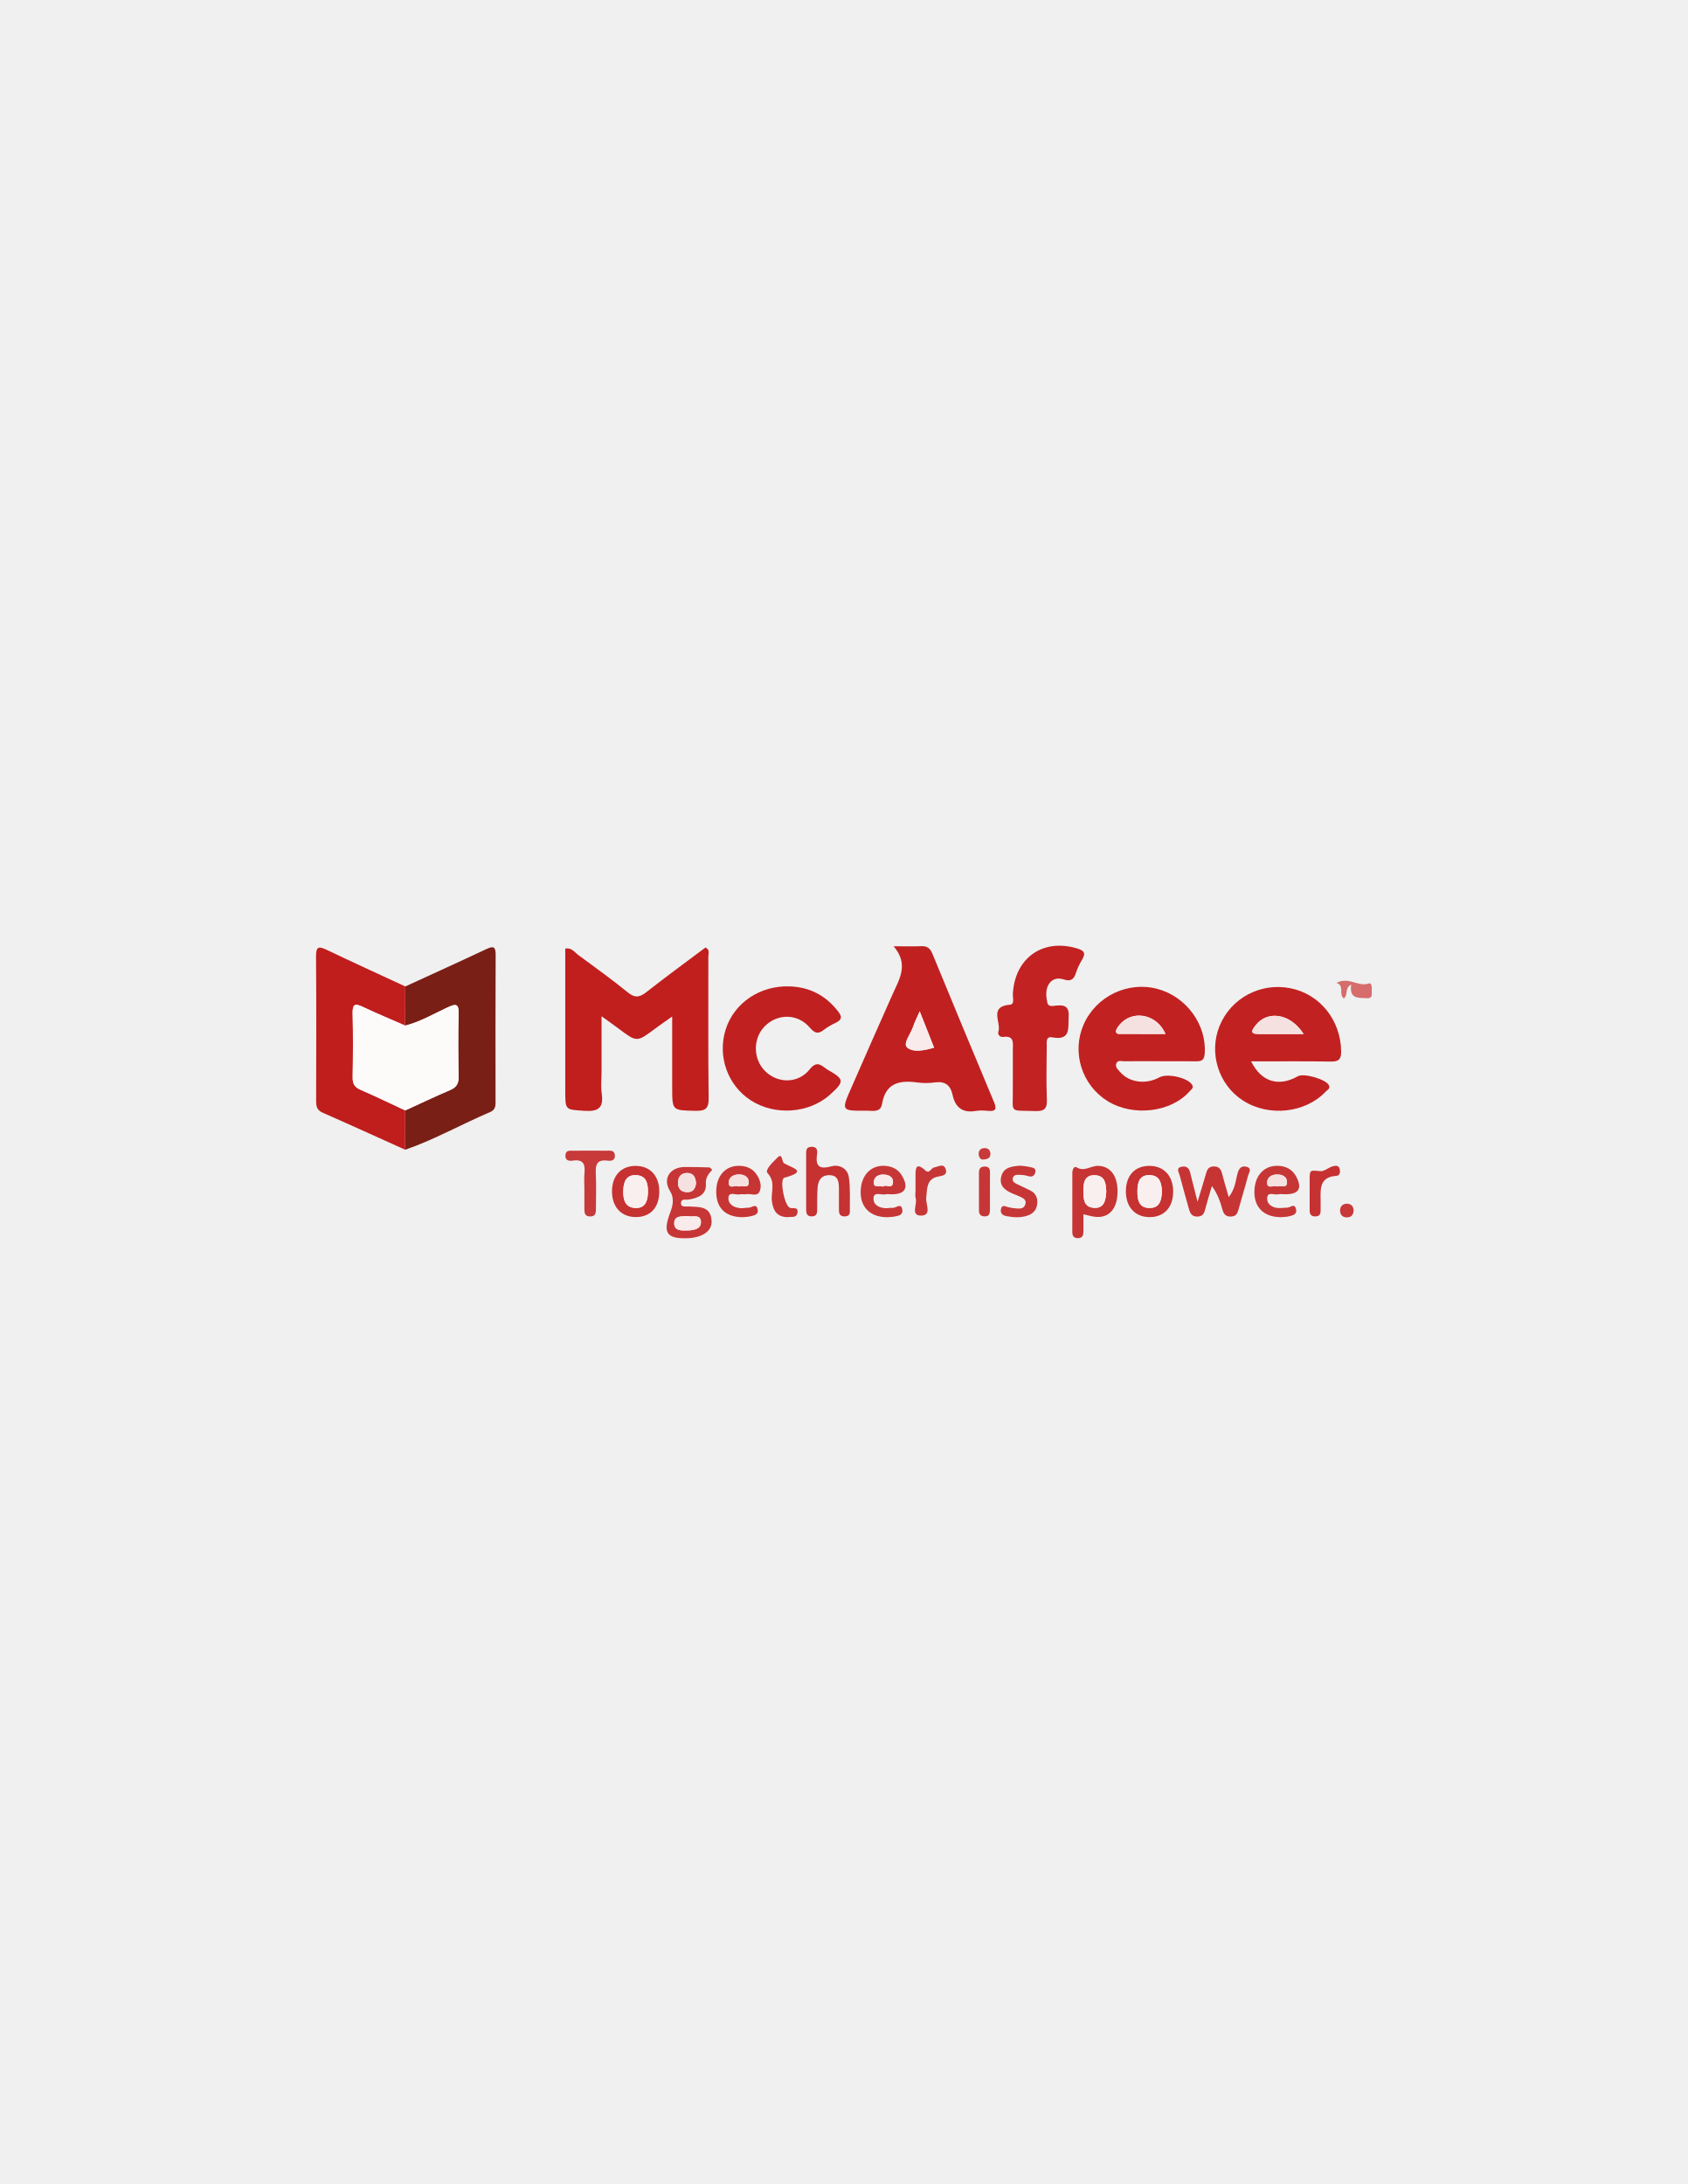
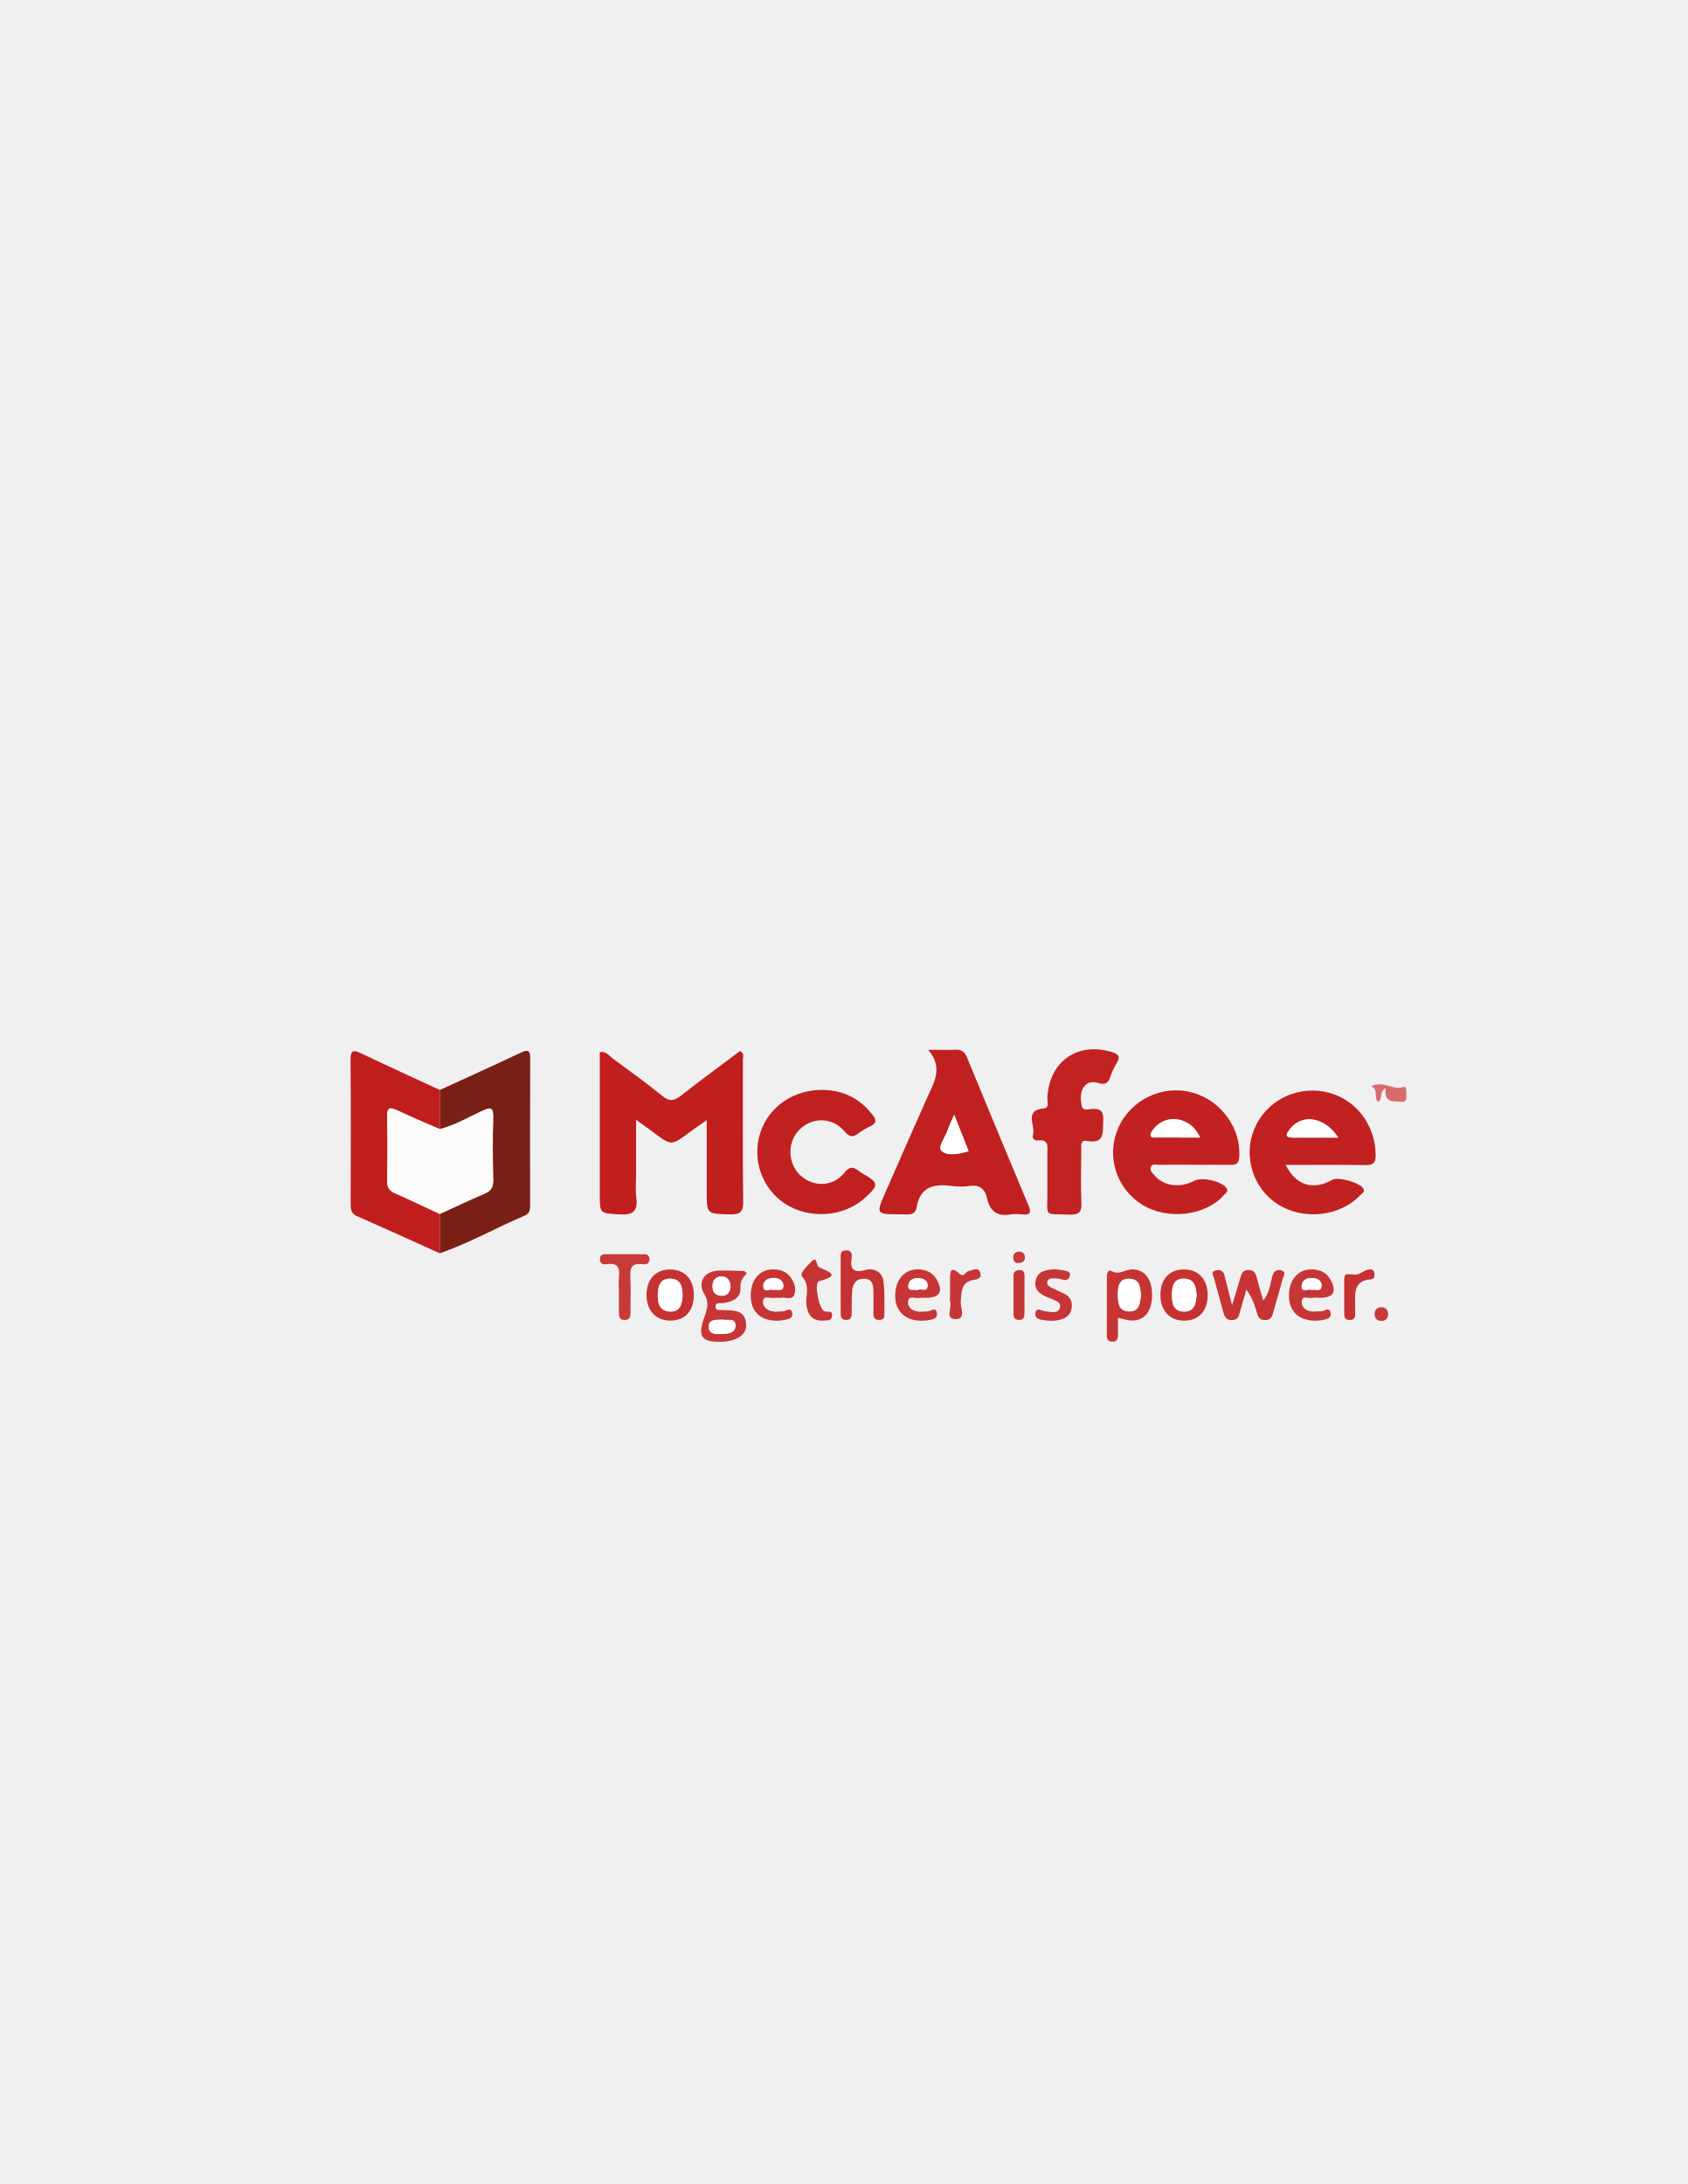
<svg xmlns="http://www.w3.org/2000/svg" version="1.1" id="Capa_1" x="0px" y="0px" viewBox="0 0 612 792" style="enable-background:new 0 0 612 792;" xml:space="preserve">
  <style type="text/css">
	.st0{fill:#C11E1E;}
	.st1{fill:#C12020;}
	.st2{fill:#7A1F16;}
	.st3{fill:#C22121;}
	.st4{fill:#C01D1D;}
	.st5{fill:#C22222;}
	.st6{fill:#C73434;}
	.st7{fill:#C73636;}
	.st8{fill:#C63131;}
	.st9{fill:#C83939;}
	.st10{fill:#D66C6C;}
- 	.st11{fill:#F9EBEB;}
+ 	.st11{fill:#FFFFFF;}
	.st12{fill:#FDFAFA;}
- 	.st13{fill:#F6E1E1;}
- 	.st14{fill:#FAEFEF;}
</style>
  <g>
-     <path class="st0" d="M243.73,368.62c-2.64,1.87-4.51,3.15-6.32,4.5c-6.5,4.86-6.49,4.86-13.15-0.14c-1.71-1.28-3.47-2.51-6.14-4.45   c0,7.27,0,13.65,0,20.03c0,2.66-0.31,5.37,0.06,7.98c0.72,5.04-1.05,6.64-6.19,6.29c-7.01-0.48-7.03-0.11-7.03-7.34   c0-17.14,0-34.28,0-51.49c2.31-0.47,3.37,1.33,4.73,2.33c6.03,4.44,12.13,8.8,17.92,13.54c2.63,2.15,4.33,1.82,6.8-0.12   c7.05-5.54,14.29-10.82,21.39-16.15c1.69,0.87,1.04,2.19,1.04,3.2c0.04,17.15-0.12,34.29,0.11,51.44c0.05,3.99-1.36,4.65-4.88,4.58   c-8.34-0.18-8.34-0.02-8.34-8.5C243.73,386.15,243.73,378,243.73,368.62z" />
-     <path class="st1" d="M324.02,343.15c4.12,0,7.07,0.11,10.01-0.03c2.17-0.1,3.25,0.78,4.07,2.77c7.38,17.96,14.84,35.9,22.34,53.81   c1,2.38,0.66,3.39-2.08,3.15c-1.49-0.13-3.03-0.24-4.48,0.01c-4.81,0.83-7.49-1.18-8.49-5.84c-0.73-3.42-2.68-5.03-6.38-4.5   c-2.12,0.31-4.35,0.3-6.47,0.01c-6.42-0.86-11.42,0.19-12.71,7.78c-0.56,3.3-3.48,2.43-5.68,2.46c-9.15,0.09-9.15,0.07-5.49-8.24   c5.02-11.4,9.98-22.82,15.08-34.18C326.18,354.91,329.58,349.66,324.02,343.15z M333.48,366.74c-1.1,2.52-1.88,3.98-2.38,5.53   c-0.84,2.61-3.8,6.11-2.19,7.57c2.13,1.91,6.16,1.15,9.77,0.07C337.07,375.81,335.46,371.75,333.48,366.74z" />
-     <path class="st2" d="M146.95,357.73c9.81-4.51,19.65-8.96,29.41-13.56c2.61-1.23,3.38-0.84,3.36,2.14   c-0.1,17.61-0.05,35.23-0.04,52.84c0,1.69,0.09,3.25-1.91,4.1c-10.36,4.4-20.18,10.01-30.85,13.69c0-4.75,0.01-9.51,0.01-14.26   c5.42-2.48,10.79-5.05,16.28-7.38c2.34-0.99,3.12-2.39,3.08-4.89c-0.15-7.61-0.2-15.23,0-22.84c0.1-3.84-1.22-3.53-3.99-2.25   c-5.06,2.34-9.9,5.23-15.38,6.61C146.93,367.2,146.94,362.46,146.95,357.73z" />
-     <path class="st3" d="M420.21,384.83c-4.16,0-8.33-0.04-12.49,0.03c-1.05,0.02-2.54-0.6-3,0.93c-0.38,1.25,0.72,2.13,1.45,2.98   c3.3,3.82,9.28,4.6,14.22,1.92c2.84-1.54,10.03,0.07,11.77,2.56c0.86,1.24-0.16,1.75-0.76,2.44c-6.72,7.73-20.63,9.37-29.91,3.54   c-9.25-5.82-12.93-17.56-8.63-27.57c4.43-10.3,16-15.94,26.81-13.05c10.57,2.82,17.96,13.12,17.14,23.55   c-0.18,2.32-1.17,2.74-3.11,2.71c-4.5-0.06-8.99-0.02-13.49-0.02C420.21,384.85,420.21,384.84,420.21,384.83z M422.61,374.96   c-3.27-7.56-12.48-8.9-16.96-2.97c-0.47,0.63-1.06,1.47-0.99,2.14c0.12,1.03,1.24,0.82,2.03,0.82   C411.92,374.97,417.15,374.96,422.61,374.96z" />
-     <path class="st3" d="M453.65,384.9c3.74,7.54,10.07,9.3,16.92,5.39c2.17-1.24,10.26,1.1,11.27,3.25c0.61,1.29-0.58,1.71-1.2,2.37   c-7.34,7.74-20.56,9.17-29.86,3.24c-8.95-5.71-12.6-17.31-8.55-27.17c4.13-10.05,14.81-15.73,25.61-13.62   c10.77,2.1,18.34,11.64,18.45,22.94c0.03,2.88-0.92,3.7-3.72,3.66C473.12,384.81,463.66,384.9,453.65,384.9z M472.69,374.99   c-4.84-7.63-13.24-8.7-17.51-3.06c-1.07,1.41-2.27,3.04,1.01,3.05C461.43,375,466.68,374.99,472.69,374.99z" />
-     <path class="st4" d="M146.94,402.68c0,4.75-0.01,9.51-0.01,14.26c-9.97-4.49-19.92-9.04-29.93-13.43   c-2.13-0.93-2.37-2.38-2.37-4.34c0.04-17.44,0.11-34.89-0.04-52.33c-0.03-3.68,1.03-3.75,3.92-2.37   c9.44,4.52,18.96,8.85,28.45,13.25c-0.01,4.73-0.02,9.47-0.03,14.2c-5.13-2.25-10.3-4.39-15.36-6.79c-2.67-1.26-3.77-1.18-3.7,2.23   c0.18,7.77,0.14,15.55,0.01,23.33c-0.04,2.31,0.69,3.57,2.85,4.5C136.18,397.56,141.54,400.17,146.94,402.68z" />
-     <path class="st1" d="M286.28,357.7c7.27,0.24,13.06,3.25,17.56,9c1.52,1.94,1.53,3.07-0.75,4.16c-1.49,0.71-2.98,1.52-4.28,2.54   c-2.12,1.66-3.34,1.4-5.21-0.78c-4.37-5.13-11.71-5.13-16.31-0.45c-4.33,4.4-4.28,11.81,0.1,16.22c4.59,4.61,12.07,4.64,16.25-0.66   c2.85-3.6,4.59-0.86,6.55,0.25c6.03,3.41,6.04,4.21,0.83,8.93c-7.59,6.87-20,7.79-28.78,2.12c-8.46-5.46-12.2-16.08-9.08-25.8   C266.24,363.63,275.61,357.34,286.28,357.7z" />
-     <path class="st5" d="M367.25,389.24c0-2.83-0.01-5.65,0-8.48c0.01-2.46,0.63-5.3-3.53-4.74c-1.18,0.16-2.07-0.89-1.72-1.89   c1.16-3.32-3.63-9.15,4.22-9.79c1.76-0.14,0.96-2.54,1.03-3.92c0.71-12.99,10.78-20.16,23.13-16.53c2.4,0.71,3.56,1.49,2.02,4.05   c-0.94,1.56-1.75,3.24-2.3,4.96c-0.76,2.39-1.98,3.09-4.44,2.27c-2-0.67-4.09-0.29-5.32,1.64c-1.33,2.09-1.05,4.55-0.59,6.79   c0.36,1.71,2.24,1.15,3.43,1.04c3.14-0.29,4.54,0.6,4.31,4.1c-0.26,4.08,0.89,8.69-5.98,7.44c-2.32-0.42-1.96,1.68-1.97,3.09   c-0.03,6.48-0.22,12.97,0.05,19.44c0.14,3.35-0.94,4.3-4.2,4.2c-9.98-0.33-7.95,1.03-8.15-8.18   C367.22,392.9,367.25,391.07,367.25,389.24z" />
-     <path class="st6" d="M445.53,434.12c2.46-3.21,2.49-6.09,3.23-8.7c0.48-1.68,1.31-2.76,3.14-2.32c2.26,0.54,0.92,2.18,0.65,3.2   c-1.07,4.17-2.39,8.29-3.52,12.45c-0.39,1.43-0.93,2.33-2.62,2.41c-1.87,0.08-2.66-0.78-3.13-2.44c-0.82-2.92-1.78-5.81-3.86-8.61   c-0.8,2.73-1.65,5.45-2.37,8.21c-0.4,1.53-0.78,2.77-2.79,2.85c-2.25,0.09-2.77-1.32-3.23-3c-1.09-4-2.26-7.98-3.3-11.99   c-0.29-1.1-1.49-2.68,0.82-3.1c1.5-0.27,2.55,0.36,2.94,1.95c0.79,3.21,1.62,6.41,2.73,10.79c1.25-4.15,2.23-7.26,3.12-10.4   c0.4-1.41,0.97-2.35,2.65-2.42c1.86-0.07,2.67,0.83,3.1,2.51C443.73,428.06,444.51,430.56,445.53,434.12z" />
-     <path class="st7" d="M258.25,424.22c-1.26,1.41-2.46,2.72-2.3,5.11c0.25,3.92-2.87,5.15-6.25,5.67c-1.03,0.16-2.71-0.42-2.78,1.22   c-0.06,1.71,1.64,1.23,2.66,1.29c3.81,0.22,8.15-0.28,8.45,5.26c0.2,3.77-3.5,6.15-9.18,6.27c-7.34,0.16-8.47-2.26-5.88-9.21   c0.68-1.81,1.84-4.95-0.01-7.89c-2.84-4.52-0.05-8.69,5.38-8.75c2.98-0.03,5.96,0.08,8.94,0.17   C257.52,423.38,257.74,423.76,258.25,424.22z M249.4,441c-2.23,0.15-5.03-0.29-4.94,2.76c0.08,2.57,2.64,2.51,4.62,2.45   c2.17-0.06,4.95-0.31,5.06-2.84C254.29,440.05,251.08,441.48,249.4,441z M252.38,429c-0.19-1.97-0.88-3.61-3.16-3.64   c-2.16-0.03-3.32,1.28-3.38,3.39c-0.06,2.09,0.9,3.46,3.14,3.57C251.28,432.44,252.17,431.05,252.38,429z" />
-     <path class="st8" d="M292.3,428.15c0-3.15,0-6.3,0-9.45c0-1.35-0.1-2.74,1.86-2.83c1.86-0.08,2.33,1.03,2.11,2.54   c-0.61,4.21,0.47,5.84,5.15,4.55c2.89-0.8,5.94,0.72,6.39,4.05c0.55,4.07,0.29,8.26,0.34,12.4c0.02,1.24-0.76,1.69-1.92,1.7   c-1.52,0.02-2.03-0.82-2.03-2.18c0-2.65,0.02-5.31-0.01-7.96c-0.03-2.45-0.26-4.84-3.57-4.81c-2.97,0.03-3.99,2.08-4.17,4.6   c-0.19,2.64-0.11,5.3-0.15,7.95c-0.02,1.23-0.16,2.3-1.8,2.39c-1.89,0.1-2.19-1.02-2.19-2.51   C292.31,435.11,292.3,431.63,292.3,428.15z" />
-     <path class="st6" d="M392.85,440.34c0,2.07,0,4.05,0,6.02c0,1.45-0.21,2.68-2.1,2.64c-1.55-0.03-1.94-0.99-1.94-2.3   c0-7.14-0.01-14.28,0.01-21.42c0-1.05,0.59-2.54,1.51-1.98c2.87,1.74,5.23-0.59,7.83-0.52c4.52,0.12,7.17,3.7,7.05,9.61   c-0.11,5.86-2.95,9.21-7.7,8.91C396.06,441.21,394.63,440.72,392.85,440.34z M401.13,432.11c-0.14-2.75-0.32-5.82-4.17-5.93   c-3.59-0.11-4.15,2.62-4.14,5.47c0.02,2.85-0.02,6.11,3.8,6.37C400.44,438.28,400.93,435.23,401.13,432.11z" />
-     <path class="st7" d="M321.53,441.41c-6.5-0.1-10.02-4.16-9.39-10.47c0.56-5.65,4.54-8.91,9.78-8.04c2.28,0.38,4.02,1.53,5.17,3.51   c2.5,4.31,1.17,6.67-3.74,6.69c-0.83,0-1.69-0.14-2.48,0.03c-1.45,0.3-3.91-1.1-4.12,1.25c-0.22,2.51,1.93,3.64,4.36,3.76   c0.82,0.04,1.67-0.2,2.48-0.11c1.23,0.14,3.17-2.03,3.58,0.61c0.35,2.24-1.86,2.34-3.47,2.62   C322.86,441.38,322.02,441.37,321.53,441.41z M320.26,430.31c0.82-1.1,3.48,1.26,3.54-1.74c0.03-1.72-1.47-2.52-3.11-2.63   c-2.1-0.14-3.85,0.76-3.87,2.92C316.8,430.92,318.84,429.81,320.26,430.31z" />
-     <path class="st8" d="M425.38,432.01c0.05,5.79-3.26,9.39-8.6,9.36c-5.26-0.03-8.6-3.73-8.54-9.48c0.06-5.59,3.19-9.01,8.34-9.1   C421.9,422.7,425.34,426.3,425.38,432.01z M421.34,432.08c-0.23-2.88-0.61-5.8-4.4-5.94c-3.86-0.14-4.49,2.72-4.52,5.69   c-0.04,3.11,0.39,6.28,4.51,6.23C420.69,438.02,421.12,435.04,421.34,432.08z" />
-     <path class="st7" d="M464.56,441.39c-6.61,0.02-10.17-3.89-9.68-10.22c0.44-5.69,4.31-9.03,9.58-8.31c2.5,0.34,4.34,1.61,5.52,3.79   c2.28,4.22,1.01,6.4-3.72,6.43c-1,0.01-2.03-0.16-2.98,0.04c-1.37,0.29-3.79-1.17-3.82,1.53c-0.02,2.01,1.7,3.17,3.71,3.4   c1.14,0.13,2.32-0.13,3.47-0.09c1.12,0.04,2.69-1.8,3.27,0.43c0.54,2.05-1.27,2.42-2.74,2.73   C466.2,441.33,465.18,441.33,464.56,441.39z M463.05,430.26c1.28-0.47,3.48,0.84,3.61-1.38c0.12-2.11-1.64-3.02-3.7-2.98   c-1.87,0.03-3.45,1.05-3.5,2.78C459.38,431.56,461.91,429.54,463.05,430.26z" />
-     <path class="st6" d="M269.35,441.4c-6.65,0-10.02-3.74-9.61-10.21c0.36-5.66,4.18-9.01,9.46-8.34c2.09,0.27,3.81,1.2,5.01,2.89   c1.29,1.82,2.05,4.02,1.32,6.1c-0.8,2.31-3.16,0.91-4.81,1.22c-0.8,0.15-1.68-0.12-2.47,0.06c-1.44,0.33-3.93-1.15-4.12,1.17   c-0.19,2.4,1.96,3.66,4.36,3.84c0.98,0.07,1.98-0.19,2.96-0.17c1.12,0.02,2.71-1.69,3.25,0.49c0.5,2.05-1.33,2.35-2.78,2.66   C270.95,441.32,269.95,441.33,269.35,441.4z M267.87,430.27c1.29-0.49,3.52,0.85,3.64-1.36c0.11-2.07-1.63-3.08-3.73-3.02   c-1.87,0.05-3.49,1.05-3.54,2.79C264.15,431.58,266.71,429.54,267.87,430.27z" />
-     <path class="st8" d="M239.05,432.17c-0.05,5.85-3.32,9.28-8.74,9.18c-5.22-0.1-8.52-3.88-8.4-9.61c0.11-5.49,3.39-8.92,8.53-8.94   C235.74,422.78,239.1,426.43,239.05,432.17z M234.97,432.04c-0.09-2.73-0.45-5.66-4.2-5.88c-3.74-0.23-4.68,2.48-4.77,5.53   c-0.1,3.18,0.54,6.27,4.48,6.38C234.17,438.16,234.88,435.31,234.97,432.04z" />
-     <path class="st9" d="M211.89,431c0-1.83-0.15-3.67,0.03-5.48c0.32-3.15-0.27-5.21-4.14-4.65c-1.27,0.19-2.85,0.14-2.77-1.87   c0.08-2.02,1.68-1.7,2.94-1.71c3.99-0.04,7.97-0.03,11.96,0c1.27,0.01,2.88-0.34,3.04,1.63c0.15,1.94-1.33,2.15-2.69,1.97   c-3.76-0.49-4.4,1.43-4.23,4.65c0.23,4.3,0.05,8.63,0.05,12.95c0,1.45-0.2,2.64-2.1,2.64c-1.91,0-2.08-1.22-2.08-2.66   C211.9,435.98,211.89,433.49,211.89,431z" />
-     <path class="st7" d="M370.11,422.72c0.94,0.13,2.11,0.2,3.23,0.47c1.05,0.26,2.55,0.33,2.02,2.08c-0.41,1.39-1.41,1.61-2.75,1.18   c-0.93-0.3-1.96-0.4-2.94-0.42c-0.98-0.03-2.14-0.02-2.44,1.2c-0.3,1.2,0.65,1.75,1.56,2.19c1.64,0.8,3.32,1.51,4.93,2.37   c1.79,0.95,2.55,2.54,2.39,4.55c-0.17,2.22-1.32,3.71-3.42,4.44c-2.6,0.91-5.24,0.73-7.87,0.21c-1.26-0.25-2.15-0.98-1.89-2.43   c0.35-1.98,1.67-0.97,2.69-0.79c0.49,0.08,0.97,0.26,1.46,0.3c1.78,0.13,4.09,0.83,4.72-1.42c0.58-2.04-1.7-2.48-3.13-3.22   c-0.29-0.15-0.63-0.22-0.93-0.35c-2.92-1.21-5.66-2.76-4.67-6.52C363.95,423.22,366.98,422.92,370.11,422.72z" />
-     <path class="st6" d="M285.61,441.39c-3.86-0.09-5.22-2.22-5.71-5.7c-0.48-3.36,1.52-6.9-1.59-10.28c-1.12-1.22,2.14-4.17,3.63-5.67   c1.83-1.84,1.51,1.64,2.37,2.13c3.25,1.81,8.68,2.89,0.12,5.2c-1.89,0.51,0,10.27,2.03,10.94c1.09,0.36,3.09-0.51,2.7,1.77   C288.8,441.89,286.82,441.09,285.61,441.39z" />
-     <path class="st7" d="M331.96,431.98c0-1.83,0.01-3.66,0-5.48c-0.01-2.84,0.13-5.21,3.61-2.02c1.44,1.32,2.03-0.95,3.19-1.14   c1.51-0.24,3.42-1.69,4.18,0.72c0.61,1.95-0.98,2.28-2.64,2.58c-4.43,0.8-4.08,4.32-4.46,7.71c-0.25,2.24,2.15,6.4-1.8,6.47   c-4.11,0.07-1.27-4.18-2.03-6.37C331.74,433.72,331.96,432.81,331.96,431.98z" />
-     <path class="st8" d="M474.87,432.07c0-1.32-0.01-2.64,0-3.96c0.01-3.99-0.01-3.76,3.89-3.4c1.38,0.13,2.86-1.27,4.36-1.73   c1.08-0.33,2.45-0.5,2.7,1.17c0.15,0.98,0.03,2.17-1.29,2.26c-6.09,0.39-5.77,4.74-5.68,8.99c0.03,1.15-0.01,2.31,0,3.47   c0.01,1.29-0.3,2.23-1.89,2.25c-1.5,0.01-2.08-0.72-2.08-2.11C474.87,436.69,474.87,434.38,474.87,432.07z" />
-     <path class="st7" d="M358.95,432.05c0,2.16,0,4.32,0,6.47c0,1.42-0.13,2.69-2.09,2.58c-1.56-0.09-1.9-1.03-1.89-2.33   c0-4.48,0.02-8.96-0.01-13.45c-0.01-1.37,0.4-2.18,1.92-2.28c1.96-0.13,2.11,1.07,2.09,2.53   C358.93,427.74,358.95,429.89,358.95,432.05z" />
-     <path class="st10" d="M489.93,357c-2.59,1.55-0.95,3.81-2.68,5.07c-2.03-1.58,0.45-4.65-2.67-5.64c4.54-2.37,7.89,1.58,11.73,0.21   c1.19-0.42,1.13,1.7,1.08,2.78c-0.05,1.17,0.43,2.73-1.87,2.57C492.53,361.77,489.17,362.39,489.93,357z" />
-     <path class="st9" d="M490.82,438.96c-0.05,1.61-0.93,2.5-2.45,2.51c-1.52,0.01-2.45-0.9-2.47-2.46c-0.02-1.59,0.99-2.48,2.45-2.5   C489.83,436.5,490.76,437.4,490.82,438.96z" />
-     <path class="st9" d="M356.17,420.49c-0.39-0.01-1.26-0.61-1.31-1.97c-0.05-1.33,0.74-2.12,2.05-2.17c1.31-0.05,2.16,0.64,2.19,2   C359.15,419.67,358.51,420.48,356.17,420.49z" />
-     <path class="st11" d="M333.48,366.74c1.98,5,3.59,9.07,5.21,13.17c-3.61,1.08-7.65,1.84-9.77-0.07c-1.62-1.45,1.35-4.95,2.19-7.57   C331.6,370.72,332.38,369.27,333.48,366.74z" />
-     <path class="st12" d="M146.94,402.68c-5.4-2.51-10.76-5.12-16.22-7.48c-2.16-0.93-2.89-2.19-2.85-4.5   c0.13-7.77,0.17-15.55-0.01-23.33c-0.08-3.41,1.03-3.49,3.7-2.23c5.06,2.39,10.24,4.54,15.36,6.79c5.48-1.38,10.32-4.27,15.38-6.61   c2.77-1.28,4.09-1.59,3.99,2.25c-0.2,7.61-0.15,15.23,0,22.84c0.05,2.5-0.73,3.9-3.08,4.89   C157.73,397.63,152.36,400.21,146.94,402.68z" />
-     <path class="st13" d="M422.61,374.96c-5.46,0-10.69,0.01-15.92-0.01c-0.79,0-1.91,0.21-2.03-0.82c-0.08-0.67,0.51-1.51,0.99-2.14   C410.13,366.07,419.34,367.4,422.61,374.96z" />
-     <path class="st13" d="M472.69,374.99c-6.01,0-11.25,0.01-16.5-0.01c-3.28-0.01-2.08-1.63-1.01-3.05   C459.45,366.28,467.85,367.35,472.69,374.99z" />
-     <path class="st11" d="M249.4,441c1.69,0.48,4.89-0.95,4.75,2.38c-0.11,2.53-2.89,2.77-5.06,2.84c-1.98,0.06-4.54,0.12-4.62-2.45   C244.36,440.71,247.17,441.15,249.4,441z" />
-     <path class="st13" d="M252.38,429.01c-0.22,2.05-1.1,3.43-3.4,3.32c-2.24-0.11-3.2-1.48-3.14-3.57c0.06-2.11,1.23-3.42,3.38-3.39   C251.5,425.39,252.19,427.03,252.38,429.01z" />
-     <path class="st14" d="M401.13,432.11c-0.19,3.11-0.69,6.16-4.51,5.9c-3.82-0.26-3.78-3.51-3.8-6.37c-0.02-2.84,0.54-5.57,4.14-5.47   C400.81,426.29,400.99,429.36,401.13,432.11z" />
-     <path class="st11" d="M320.26,430.31c-1.42-0.5-3.47,0.62-3.44-1.44c0.02-2.16,1.77-3.07,3.87-2.92c1.64,0.11,3.14,0.9,3.11,2.63   C323.75,431.57,321.09,429.21,320.26,430.31z" />
-     <path class="st14" d="M421.34,432.08c-0.22,2.96-0.65,5.94-4.41,5.99c-4.11,0.05-4.54-3.12-4.51-6.23   c0.03-2.97,0.66-5.83,4.52-5.69C420.73,426.28,421.11,429.21,421.34,432.08z" />
-     <path class="st13" d="M463.05,430.26c-1.14-0.72-3.67,1.3-3.59-1.58c0.05-1.73,1.63-2.75,3.5-2.78c2.06-0.04,3.82,0.87,3.7,2.98   C466.54,431.1,464.33,429.79,463.05,430.26z" />
-     <path class="st13" d="M267.87,430.27c-1.15-0.73-3.72,1.32-3.63-1.59c0.05-1.74,1.67-2.74,3.54-2.79c2.1-0.06,3.84,0.95,3.73,3.02   C271.39,431.12,269.15,429.78,267.87,430.27z" />
-     <path class="st14" d="M234.97,432.04c-0.09,3.27-0.8,6.12-4.5,6.02c-3.94-0.11-4.58-3.19-4.48-6.38c0.1-3.05,1.04-5.76,4.77-5.53   C234.52,426.38,234.88,429.31,234.97,432.04z" />
+     <path class="st0" d="M256.25,406.17c-2.64,1.87-4.51,3.15-6.32,4.5c-6.5,4.86-6.49,4.86-13.15-0.14c-1.71-1.28-3.47-2.51-6.14-4.45   c0,7.27,0,13.65,0,20.03c0,2.66-0.31,5.37,0.06,7.98c0.72,5.04-1.05,6.64-6.19,6.29c-7.01-0.48-7.03-0.11-7.03-7.34   c0-17.14,0-34.28,0-51.49c2.31-0.47,3.37,1.33,4.73,2.33c6.03,4.44,12.13,8.8,17.92,13.54c2.63,2.15,4.33,1.82,6.8-0.12   c7.05-5.54,14.29-10.82,21.39-16.15c1.69,0.87,1.04,2.19,1.04,3.2c0.04,17.15-0.12,34.29,0.11,51.44c0.05,3.99-1.36,4.65-4.88,4.58   c-8.34-0.18-8.34-0.02-8.34-8.5C256.25,423.7,256.25,415.55,256.25,406.17z" />
+     <path class="st1" d="M336.54,380.7c4.12,0,7.07,0.11,10.01-0.03c2.17-0.1,3.25,0.78,4.07,2.77c7.38,17.96,14.84,35.9,22.34,53.81   c1,2.38,0.66,3.39-2.08,3.15c-1.49-0.13-3.03-0.24-4.48,0.01c-4.81,0.83-7.49-1.18-8.49-5.84c-0.73-3.42-2.68-5.03-6.38-4.5   c-2.12,0.31-4.35,0.3-6.47,0.01c-6.42-0.86-11.42,0.19-12.71,7.78c-0.56,3.3-3.48,2.43-5.68,2.46c-9.15,0.09-9.15,0.07-5.49-8.24   c5.02-11.4,9.98-22.82,15.08-34.18C338.7,392.46,342.1,387.21,336.54,380.7z M346,404.29c-1.1,2.52-1.88,3.98-2.38,5.53   c-0.84,2.61-3.8,6.11-2.19,7.57c2.13,1.91,6.16,1.15,9.77,0.07C349.59,413.36,347.98,409.3,346,404.29z" />
+     <path class="st2" d="M159.48,395.28c9.81-4.51,19.65-8.96,29.41-13.56c2.61-1.23,3.38-0.84,3.36,2.14   c-0.1,17.61-0.05,35.23-0.04,52.84c0,1.69,0.09,3.25-1.91,4.1c-10.36,4.4-20.18,10.01-30.85,13.69c0-4.75,0.01-9.51,0.01-14.26   c5.42-2.48,10.79-5.05,16.28-7.38c2.34-0.99,3.12-2.39,3.08-4.89c-0.15-7.61-0.2-15.23,0-22.84c0.1-3.84-1.22-3.53-3.99-2.25   c-5.06,2.34-9.9,5.23-15.38,6.61C159.45,404.75,159.47,400.01,159.48,395.28z" />
+     <path class="st3" d="M432.73,422.38c-4.16,0-8.33-0.04-12.49,0.03c-1.05,0.02-2.54-0.6-3,0.93c-0.38,1.25,0.72,2.13,1.45,2.98   c3.3,3.82,9.28,4.6,14.22,1.92c2.84-1.54,10.03,0.07,11.77,2.56c0.86,1.24-0.16,1.75-0.76,2.44c-6.72,7.73-20.63,9.37-29.91,3.54   c-9.25-5.82-12.93-17.56-8.63-27.57c4.43-10.3,16-15.94,26.81-13.05c10.57,2.82,17.96,13.12,17.14,23.55   c-0.18,2.32-1.17,2.74-3.11,2.71c-4.5-0.06-8.99-0.02-13.49-0.02C432.73,422.4,432.73,422.39,432.73,422.38z M435.13,412.51   c-3.27-7.56-12.48-8.9-16.96-2.97c-0.47,0.63-1.06,1.47-0.99,2.14c0.12,1.03,1.24,0.82,2.03,0.82   C424.44,412.52,429.67,412.51,435.13,412.51z" />
+     <path class="st3" d="M466.17,422.45c3.74,7.54,10.07,9.3,16.92,5.39c2.17-1.24,10.26,1.1,11.27,3.25c0.61,1.29-0.58,1.71-1.2,2.37   c-7.34,7.74-20.56,9.17-29.86,3.24c-8.95-5.71-12.6-17.31-8.55-27.17c4.13-10.05,14.81-15.73,25.61-13.62   c10.77,2.1,18.34,11.64,18.45,22.94c0.03,2.88-0.92,3.7-3.72,3.66C485.64,422.36,476.18,422.45,466.17,422.45z M485.21,412.54   c-4.84-7.63-13.24-8.7-17.51-3.06c-1.07,1.41-2.27,3.04,1.01,3.05C473.95,412.55,479.2,412.54,485.21,412.54z" />
+     <path class="st4" d="M159.46,440.23c0,4.75-0.01,9.51-0.01,14.26c-9.97-4.49-19.92-9.04-29.93-13.43   c-2.13-0.93-2.37-2.38-2.37-4.34c0.04-17.44,0.11-34.89-0.04-52.33c-0.03-3.68,1.03-3.75,3.92-2.37   c9.44,4.52,18.96,8.85,28.45,13.25c-0.01,4.73-0.02,9.47-0.03,14.2c-5.13-2.25-10.3-4.39-15.36-6.79c-2.67-1.26-3.77-1.18-3.7,2.23   c0.18,7.77,0.14,15.55,0.01,23.33c-0.04,2.31,0.69,3.57,2.85,4.5C148.7,435.11,154.06,437.72,159.46,440.23z" />
+     <path class="st1" d="M298.8,395.25c7.27,0.24,13.06,3.25,17.56,9c1.52,1.94,1.53,3.07-0.75,4.16c-1.49,0.71-2.98,1.52-4.28,2.54   c-2.12,1.66-3.34,1.4-5.21-0.78c-4.37-5.13-11.71-5.13-16.31-0.45c-4.33,4.4-4.28,11.81,0.1,16.22c4.59,4.61,12.07,4.64,16.25-0.66   c2.85-3.6,4.59-0.86,6.55,0.25c6.03,3.41,6.04,4.21,0.83,8.93c-7.59,6.87-20,7.79-28.78,2.12c-8.46-5.46-12.2-16.08-9.08-25.8   C278.76,401.18,288.13,394.89,298.8,395.25z" />
+     <path class="st5" d="M379.77,426.79c0-2.83-0.01-5.65,0-8.48c0.01-2.46,0.63-5.3-3.53-4.74c-1.18,0.16-2.07-0.89-1.72-1.89   c1.16-3.32-3.63-9.15,4.22-9.79c1.76-0.14,0.96-2.54,1.03-3.92c0.71-12.99,10.78-20.16,23.13-16.53c2.4,0.71,3.56,1.49,2.02,4.05   c-0.94,1.56-1.75,3.24-2.3,4.96c-0.76,2.39-1.98,3.09-4.44,2.27c-2-0.67-4.09-0.29-5.32,1.64c-1.33,2.09-1.05,4.55-0.59,6.79   c0.36,1.71,2.24,1.15,3.43,1.04c3.14-0.29,4.54,0.6,4.31,4.1c-0.26,4.08,0.89,8.69-5.98,7.44c-2.32-0.42-1.96,1.68-1.97,3.09   c-0.03,6.48-0.22,12.97,0.05,19.44c0.14,3.35-0.94,4.3-4.2,4.2c-9.98-0.33-7.95,1.03-8.15-8.18   C379.74,430.44,379.77,428.62,379.77,426.79z" />
+     <path class="st6" d="M458.05,471.67c2.46-3.21,2.49-6.09,3.23-8.7c0.48-1.68,1.31-2.76,3.14-2.32c2.26,0.54,0.92,2.18,0.65,3.2   c-1.07,4.17-2.39,8.29-3.52,12.45c-0.39,1.43-0.93,2.33-2.62,2.41c-1.87,0.08-2.66-0.78-3.13-2.44c-0.82-2.92-1.78-5.81-3.86-8.61   c-0.8,2.73-1.65,5.45-2.37,8.21c-0.4,1.53-0.78,2.77-2.79,2.85c-2.25,0.09-2.77-1.32-3.23-3c-1.09-4-2.26-7.98-3.3-11.99   c-0.29-1.1-1.49-2.68,0.82-3.1c1.5-0.27,2.55,0.36,2.94,1.95c0.79,3.21,1.62,6.41,2.73,10.79c1.25-4.15,2.23-7.26,3.12-10.4   c0.4-1.41,0.97-2.35,2.65-2.42c1.86-0.07,2.67,0.83,3.1,2.51C456.25,465.61,457.03,468.11,458.05,471.67z" />
+     <path class="st7" d="M270.77,461.77c-1.26,1.41-2.46,2.72-2.3,5.11c0.25,3.92-2.87,5.15-6.25,5.67c-1.03,0.16-2.71-0.42-2.78,1.22   c-0.06,1.71,1.64,1.23,2.66,1.29c3.81,0.22,8.15-0.28,8.45,5.26c0.2,3.77-3.5,6.15-9.18,6.27c-7.34,0.16-8.47-2.26-5.88-9.21   c0.68-1.81,1.84-4.95-0.01-7.89c-2.84-4.52-0.05-8.69,5.38-8.75c2.98-0.03,5.96,0.08,8.94,0.17   C270.04,460.93,270.26,461.31,270.77,461.77z M261.92,478.55c-2.23,0.15-5.03-0.29-4.94,2.76c0.08,2.57,2.64,2.51,4.62,2.45   c2.17-0.06,4.95-0.31,5.06-2.84C266.81,477.6,263.6,479.03,261.92,478.55z M264.9,466.55c-0.19-1.97-0.88-3.61-3.16-3.64   c-2.16-0.03-3.32,1.28-3.38,3.39c-0.06,2.09,0.9,3.46,3.14,3.57C263.8,469.99,264.69,468.6,264.9,466.55z" />
+     <path class="st8" d="M304.82,465.7c0-3.15,0-6.3,0-9.45c0-1.35-0.1-2.74,1.86-2.83c1.86-0.08,2.33,1.03,2.11,2.54   c-0.61,4.21,0.47,5.84,5.15,4.55c2.89-0.8,5.94,0.72,6.39,4.05c0.55,4.07,0.29,8.26,0.34,12.4c0.02,1.24-0.76,1.69-1.92,1.7   c-1.52,0.02-2.03-0.82-2.03-2.18c0-2.65,0.02-5.31-0.01-7.96c-0.03-2.45-0.26-4.84-3.57-4.81c-2.97,0.03-3.99,2.08-4.17,4.6   c-0.19,2.64-0.11,5.3-0.15,7.95c-0.02,1.23-0.16,2.3-1.8,2.39c-1.89,0.1-2.19-1.02-2.19-2.51   C304.83,472.66,304.82,469.18,304.82,465.7z" />
+     <path class="st6" d="M405.37,477.89c0,2.07,0,4.05,0,6.02c0,1.45-0.21,2.68-2.1,2.64c-1.55-0.03-1.94-0.99-1.94-2.3   c0-7.14-0.01-14.28,0.01-21.42c0-1.05,0.59-2.54,1.51-1.98c2.87,1.74,5.23-0.59,7.83-0.52c4.52,0.12,7.17,3.7,7.05,9.61   c-0.11,5.86-2.95,9.21-7.7,8.91C408.58,478.76,407.15,478.27,405.37,477.89z M413.65,469.66c-0.14-2.75-0.32-5.82-4.17-5.93   c-3.59-0.11-4.15,2.62-4.14,5.47c0.02,2.85-0.02,6.11,3.8,6.37C412.96,475.83,413.46,472.78,413.65,469.66z" />
+     <path class="st7" d="M334.05,478.96c-6.5-0.1-10.02-4.16-9.39-10.47c0.56-5.65,4.54-8.91,9.78-8.04c2.28,0.38,4.02,1.53,5.17,3.51   c2.5,4.31,1.17,6.67-3.74,6.69c-0.83,0-1.69-0.14-2.48,0.03c-1.45,0.3-3.91-1.1-4.12,1.25c-0.22,2.51,1.93,3.64,4.36,3.76   c0.82,0.04,1.67-0.2,2.48-0.11c1.23,0.14,3.17-2.03,3.58,0.61c0.35,2.24-1.86,2.34-3.47,2.62   C335.38,478.93,334.54,478.92,334.05,478.96z M332.79,467.86c0.82-1.1,3.48,1.26,3.54-1.74c0.03-1.72-1.47-2.52-3.11-2.63   c-2.1-0.14-3.85,0.76-3.87,2.92C329.32,468.47,331.37,467.36,332.79,467.86z" />
+     <path class="st8" d="M437.9,469.56c0.05,5.79-3.26,9.39-8.6,9.36c-5.26-0.03-8.6-3.73-8.54-9.48c0.06-5.59,3.19-9.01,8.34-9.1   C434.42,460.25,437.86,463.85,437.9,469.56z M433.86,469.63c-0.23-2.88-0.61-5.8-4.4-5.94c-3.86-0.14-4.49,2.72-4.52,5.69   c-0.04,3.11,0.39,6.28,4.51,6.23C433.21,475.57,433.64,472.59,433.86,469.63z" />
+     <path class="st7" d="M477.08,478.94c-6.61,0.02-10.17-3.89-9.68-10.22c0.44-5.69,4.31-9.03,9.58-8.31c2.5,0.34,4.34,1.61,5.52,3.79   c2.28,4.22,1.01,6.4-3.72,6.43c-1,0.01-2.03-0.16-2.98,0.04c-1.37,0.29-3.79-1.17-3.82,1.53c-0.02,2.01,1.7,3.17,3.71,3.4   c1.14,0.13,2.32-0.13,3.47-0.09c1.12,0.04,2.69-1.8,3.27,0.43c0.54,2.05-1.27,2.42-2.74,2.73   C478.72,478.88,477.71,478.88,477.08,478.94z M475.57,467.81c1.28-0.47,3.48,0.84,3.61-1.38c0.12-2.11-1.64-3.02-3.7-2.98   c-1.87,0.03-3.45,1.05-3.5,2.78C471.9,469.11,474.43,467.09,475.57,467.81z" />
+     <path class="st6" d="M281.87,478.95c-6.65,0-10.02-3.74-9.61-10.21c0.36-5.66,4.18-9.01,9.46-8.34c2.09,0.27,3.81,1.2,5.01,2.89   c1.29,1.82,2.05,4.02,1.32,6.1c-0.8,2.31-3.16,0.91-4.81,1.22c-0.8,0.15-1.68-0.12-2.47,0.06c-1.44,0.33-3.93-1.15-4.12,1.17   c-0.19,2.4,1.96,3.66,4.36,3.84c0.98,0.07,1.98-0.19,2.96-0.17c1.12,0.02,2.71-1.69,3.25,0.49c0.5,2.05-1.33,2.35-2.78,2.66   C283.47,478.87,282.47,478.88,281.87,478.95z M280.39,467.82c1.29-0.49,3.52,0.85,3.64-1.36c0.11-2.07-1.63-3.08-3.73-3.02   c-1.87,0.05-3.49,1.05-3.54,2.79C276.67,469.13,279.23,467.09,280.39,467.82z" />
+     <path class="st8" d="M251.57,469.72c-0.05,5.85-3.32,9.28-8.74,9.18c-5.22-0.1-8.52-3.88-8.4-9.61c0.11-5.49,3.39-8.92,8.53-8.94   C248.26,460.33,251.62,463.98,251.57,469.72z M247.49,469.59c-0.09-2.73-0.45-5.66-4.2-5.88c-3.74-0.23-4.68,2.48-4.77,5.53   c-0.1,3.18,0.54,6.27,4.48,6.38C246.69,475.71,247.4,472.86,247.49,469.59z" />
+     <path class="st9" d="M224.41,468.55c0-1.83-0.15-3.67,0.03-5.48c0.32-3.15-0.27-5.21-4.14-4.65c-1.27,0.19-2.85,0.14-2.77-1.87   c0.08-2.02,1.68-1.7,2.94-1.71c3.99-0.04,7.97-0.03,11.96,0c1.27,0.01,2.88-0.34,3.04,1.63c0.15,1.94-1.33,2.15-2.69,1.97   c-3.76-0.49-4.4,1.43-4.23,4.65c0.23,4.3,0.05,8.63,0.05,12.95c0,1.45-0.2,2.64-2.1,2.64c-1.91,0-2.08-1.22-2.08-2.66   C224.42,473.53,224.41,471.04,224.41,468.55z" />
+     <path class="st7" d="M382.63,460.27c0.94,0.13,2.11,0.2,3.23,0.47c1.05,0.26,2.55,0.33,2.02,2.08c-0.41,1.39-1.41,1.61-2.75,1.18   c-0.93-0.3-1.96-0.4-2.94-0.42c-0.98-0.03-2.14-0.02-2.44,1.2c-0.3,1.2,0.65,1.75,1.56,2.19c1.64,0.8,3.32,1.51,4.93,2.37   c1.79,0.95,2.55,2.54,2.39,4.55c-0.17,2.22-1.32,3.71-3.42,4.44c-2.6,0.91-5.24,0.73-7.87,0.21c-1.26-0.25-2.15-0.98-1.89-2.43   c0.35-1.98,1.67-0.97,2.69-0.79c0.49,0.08,0.97,0.26,1.46,0.3c1.78,0.13,4.09,0.83,4.72-1.42c0.58-2.04-1.7-2.48-3.13-3.22   c-0.29-0.15-0.63-0.22-0.93-0.35c-2.92-1.21-5.66-2.76-4.67-6.52C376.47,460.77,379.51,460.47,382.63,460.27z" />
+     <path class="st6" d="M298.13,478.94c-3.86-0.09-5.22-2.22-5.71-5.7c-0.48-3.36,1.52-6.9-1.59-10.28c-1.12-1.22,2.14-4.17,3.63-5.67   c1.83-1.84,1.51,1.64,2.37,2.13c3.25,1.81,8.68,2.89,0.12,5.2c-1.89,0.51,0,10.27,2.03,10.94c1.09,0.36,3.09-0.51,2.7,1.77   C301.32,479.44,299.34,478.64,298.13,478.94z" />
+     <path class="st7" d="M344.48,469.53c0-1.83,0.01-3.66,0-5.48c-0.01-2.84,0.13-5.21,3.61-2.02c1.44,1.32,2.03-0.95,3.19-1.14   c1.51-0.24,3.42-1.69,4.18,0.72c0.61,1.95-0.98,2.28-2.64,2.58c-4.43,0.8-4.08,4.32-4.46,7.71c-0.25,2.24,2.15,6.4-1.8,6.47   c-4.11,0.07-1.27-4.18-2.03-6.37C344.26,471.27,344.48,470.36,344.48,469.53z" />
+     <path class="st8" d="M487.39,469.62c0-1.32-0.01-2.64,0-3.96c0.01-3.99-0.01-3.76,3.89-3.4c1.38,0.13,2.86-1.27,4.36-1.73   c1.08-0.33,2.45-0.5,2.7,1.17c0.15,0.98,0.03,2.17-1.29,2.26c-6.09,0.39-5.77,4.74-5.68,8.99c0.03,1.15-0.01,2.31,0,3.47   c0.01,1.29-0.3,2.23-1.89,2.25c-1.5,0.01-2.08-0.72-2.08-2.11C487.39,474.24,487.39,471.93,487.39,469.62z" />
+     <path class="st7" d="M371.47,469.6c0,2.16,0,4.32,0,6.47c0,1.42-0.13,2.69-2.09,2.58c-1.56-0.09-1.9-1.03-1.89-2.33   c0-4.48,0.02-8.96-0.01-13.45c-0.01-1.37,0.4-2.18,1.92-2.28c1.96-0.13,2.11,1.07,2.09,2.53   C371.45,465.29,371.48,467.44,371.47,469.6z" />
+     <path class="st10" d="M502.45,394.55c-2.59,1.55-0.95,3.81-2.68,5.07c-2.03-1.58,0.45-4.65-2.67-5.64   c4.54-2.37,7.89,1.58,11.73,0.21c1.19-0.42,1.13,1.7,1.08,2.78c-0.05,1.17,0.43,2.73-1.87,2.57   C505.05,399.32,501.7,399.94,502.45,394.55z" />
+     <path class="st9" d="M503.34,476.51c-0.05,1.61-0.93,2.5-2.45,2.51c-1.52,0.01-2.45-0.9-2.47-2.46c-0.02-1.59,0.99-2.48,2.45-2.5   C502.35,474.05,503.28,474.95,503.34,476.51z" />
+     <path class="st9" d="M368.7,458.04c-0.39-0.01-1.26-0.61-1.31-1.97c-0.05-1.33,0.74-2.12,2.05-2.17c1.31-0.05,2.16,0.64,2.19,2   C371.67,457.22,371.03,458.03,368.7,458.04z" />
+     <path class="st11" d="M346,404.29c1.98,5,3.59,9.07,5.21,13.17c-3.61,1.08-7.65,1.84-9.77-0.07c-1.62-1.45,1.35-4.95,2.19-7.57   C344.12,408.27,344.9,406.82,346,404.29z" />
+     <path class="st12" d="M159.46,440.23c-5.4-2.51-10.76-5.12-16.22-7.48c-2.16-0.93-2.89-2.19-2.85-4.5   c0.13-7.77,0.17-15.55-0.01-23.33c-0.08-3.41,1.03-3.49,3.7-2.23c5.06,2.39,10.24,4.54,15.36,6.79c5.48-1.38,10.32-4.27,15.38-6.61   c2.77-1.28,4.09-1.59,3.99,2.25c-0.2,7.61-0.15,15.23,0,22.84c0.05,2.5-0.73,3.9-3.08,4.89   C170.25,435.18,164.88,437.75,159.46,440.23z" />
+     <path class="st11" d="M435.13,412.51c-5.46,0-10.69,0.01-15.92-0.01c-0.79,0-1.91,0.21-2.03-0.82c-0.08-0.67,0.51-1.51,0.99-2.14   C422.65,403.62,431.86,404.95,435.13,412.51z" />
+     <path class="st11" d="M485.21,412.54c-6.01,0-11.25,0.01-16.5-0.01c-3.28-0.01-2.08-1.63-1.01-3.05   C471.97,403.83,480.37,404.9,485.21,412.54z" />
+     <path class="st11" d="M261.92,478.55c1.69,0.48,4.89-0.95,4.75,2.38c-0.11,2.53-2.89,2.77-5.06,2.84   c-1.98,0.06-4.54,0.12-4.62-2.45C256.88,478.26,259.69,478.7,261.92,478.55z" />
+     <path class="st11" d="M264.9,466.56c-0.22,2.05-1.1,3.43-3.4,3.32c-2.24-0.11-3.2-1.48-3.14-3.57c0.06-2.11,1.23-3.42,3.38-3.39   C264.02,462.94,264.72,464.58,264.9,466.56z" />
+     <path class="st11" d="M413.65,469.66c-0.19,3.11-0.69,6.16-4.51,5.9c-3.82-0.26-3.78-3.51-3.8-6.37c-0.02-2.84,0.54-5.57,4.14-5.47   C413.33,463.84,413.51,466.91,413.65,469.66z" />
+     <path class="st11" d="M332.79,467.86c-1.42-0.5-3.47,0.62-3.44-1.44c0.02-2.16,1.77-3.07,3.87-2.92c1.64,0.11,3.14,0.9,3.11,2.63   C336.27,469.12,333.61,466.76,332.79,467.86z" />
+     <path class="st11" d="M433.86,469.63c-0.22,2.96-0.65,5.94-4.41,5.99c-4.11,0.05-4.54-3.12-4.51-6.23   c0.03-2.97,0.66-5.83,4.52-5.69C433.25,463.83,433.63,466.76,433.86,469.63z" />
+     <path class="st11" d="M475.57,467.81c-1.14-0.72-3.67,1.3-3.59-1.58c0.05-1.73,1.63-2.75,3.5-2.78c2.06-0.04,3.82,0.87,3.7,2.98   C479.06,468.65,476.86,467.34,475.57,467.81z" />
+     <path class="st11" d="M280.39,467.82c-1.15-0.73-3.72,1.32-3.63-1.59c0.05-1.74,1.67-2.74,3.54-2.79c2.1-0.06,3.84,0.95,3.73,3.02   C283.91,468.67,281.67,467.33,280.39,467.82z" />
+     <path class="st11" d="M247.49,469.59c-0.09,3.27-0.8,6.12-4.5,6.02c-3.94-0.11-4.58-3.19-4.48-6.38c0.1-3.05,1.04-5.76,4.77-5.53   C247.04,463.93,247.4,466.86,247.49,469.59z" />
  </g>
</svg>
